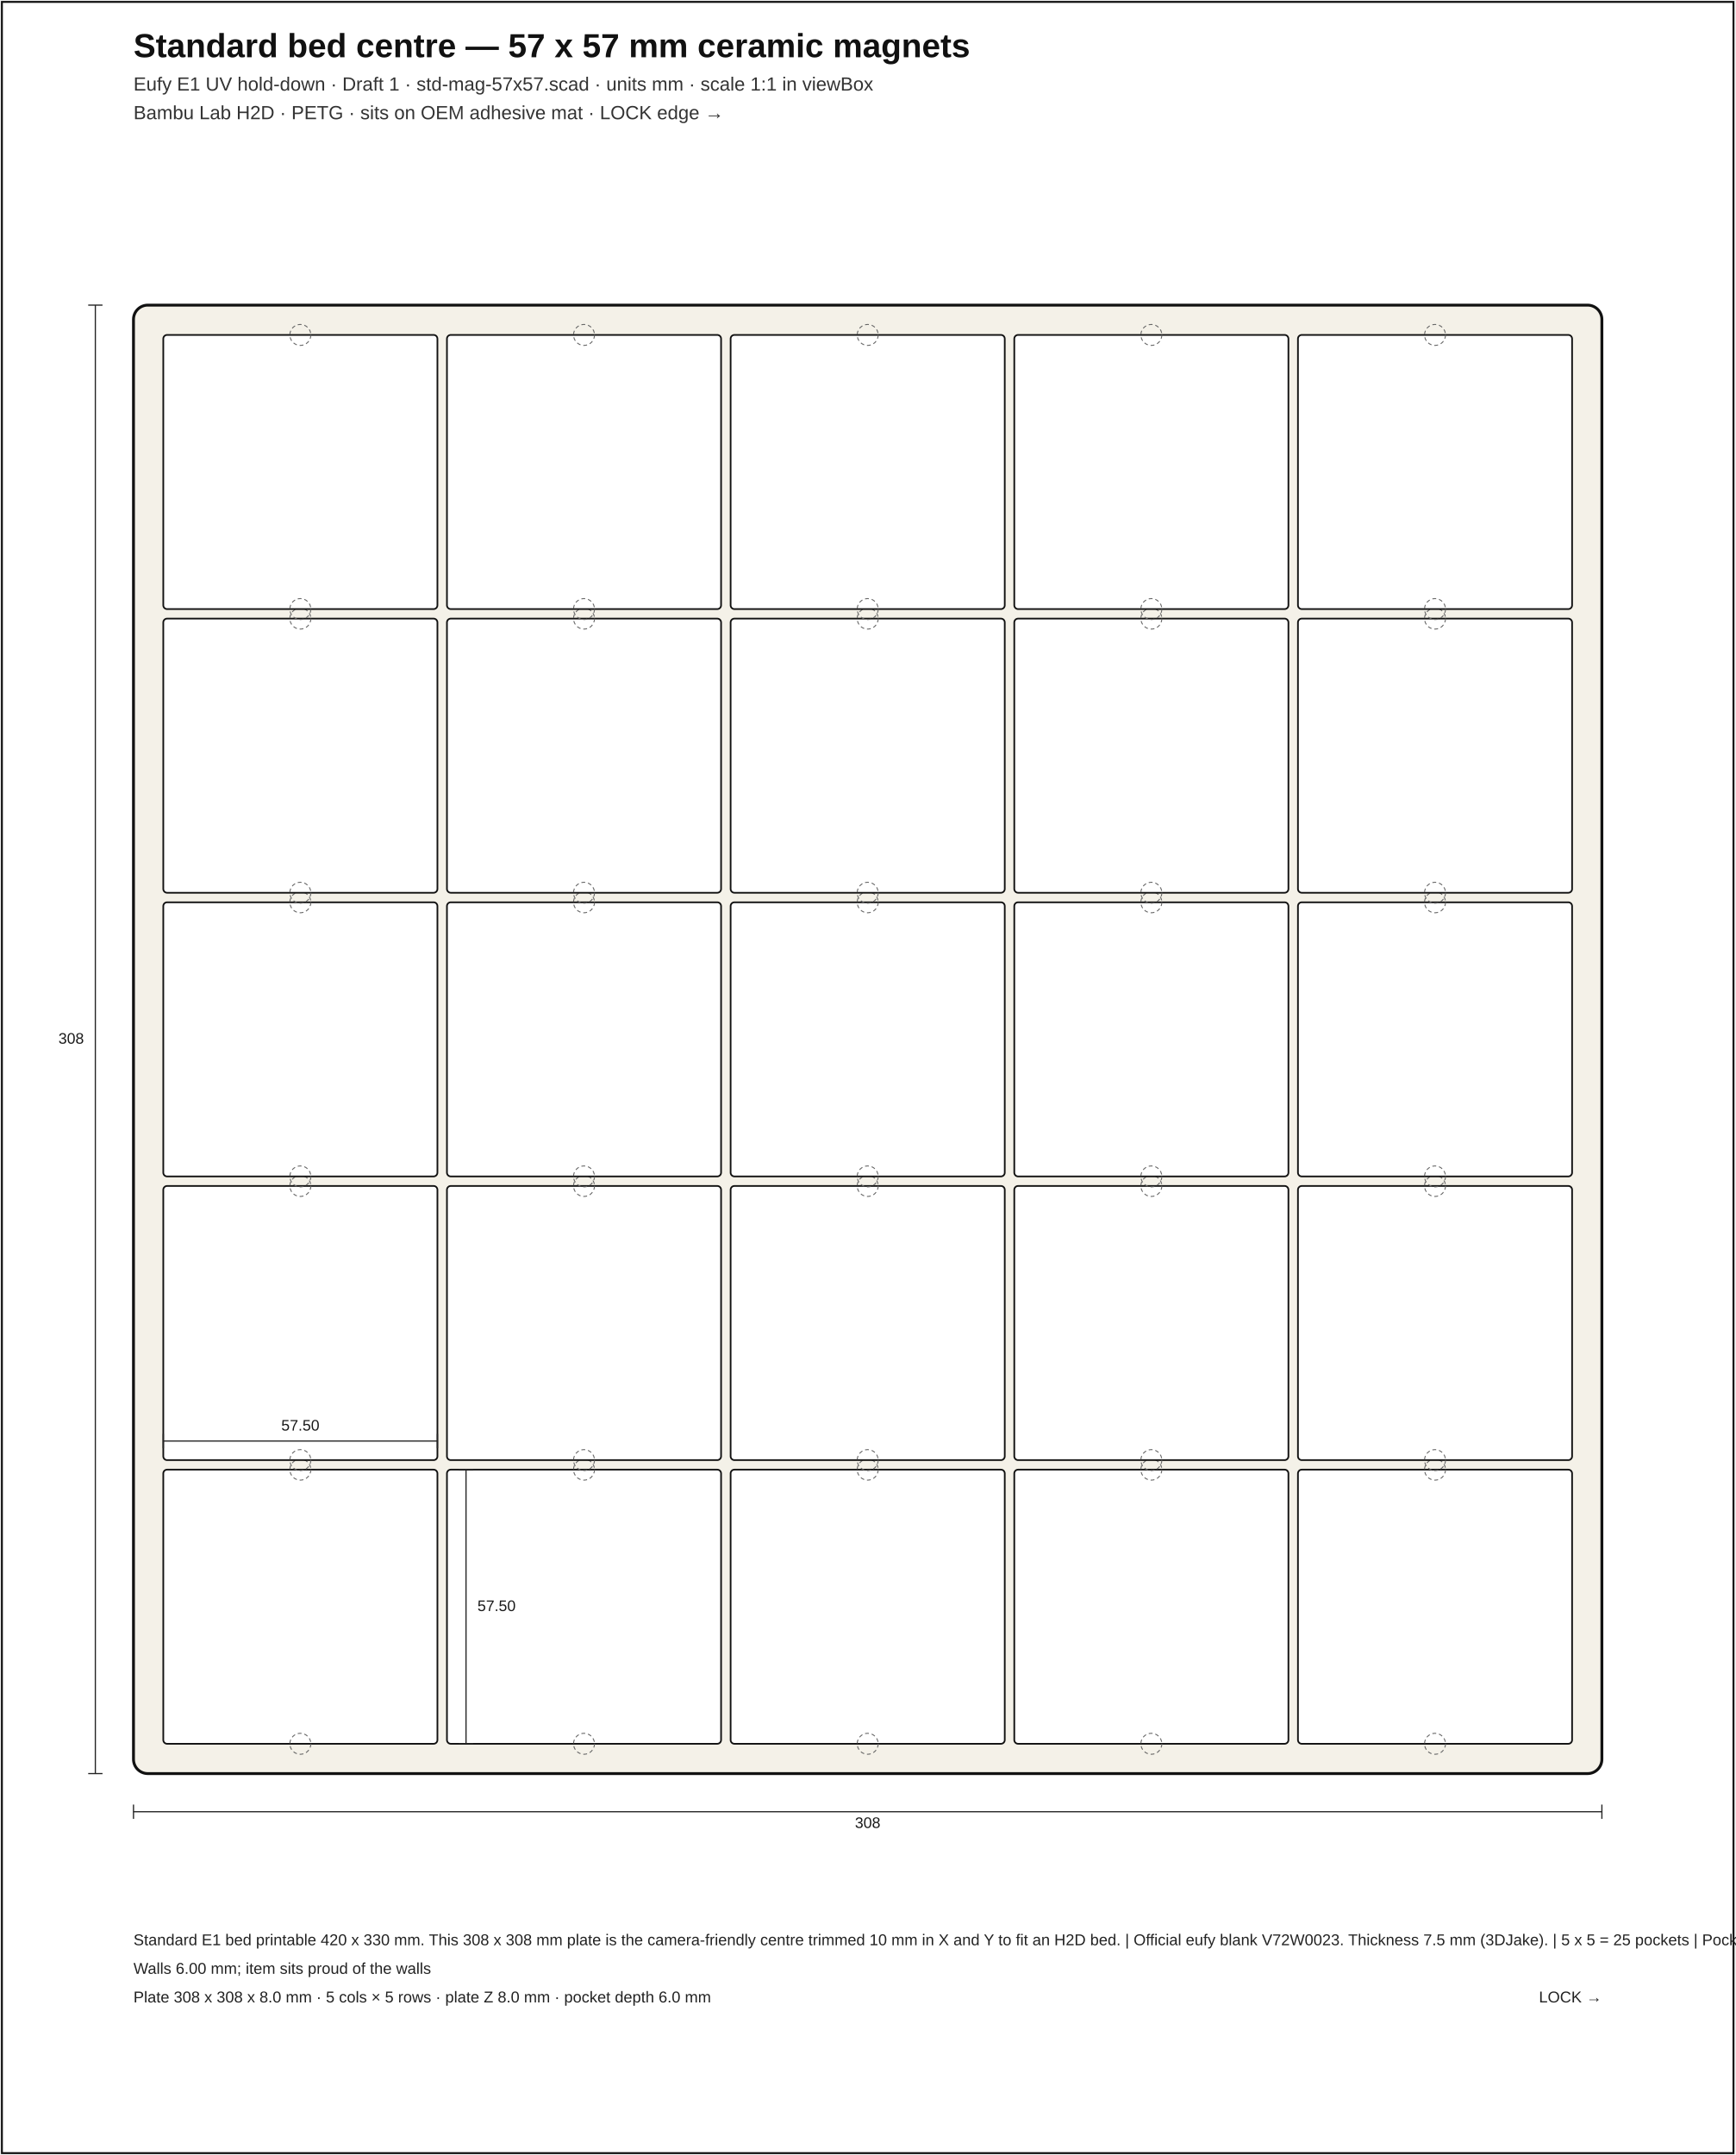
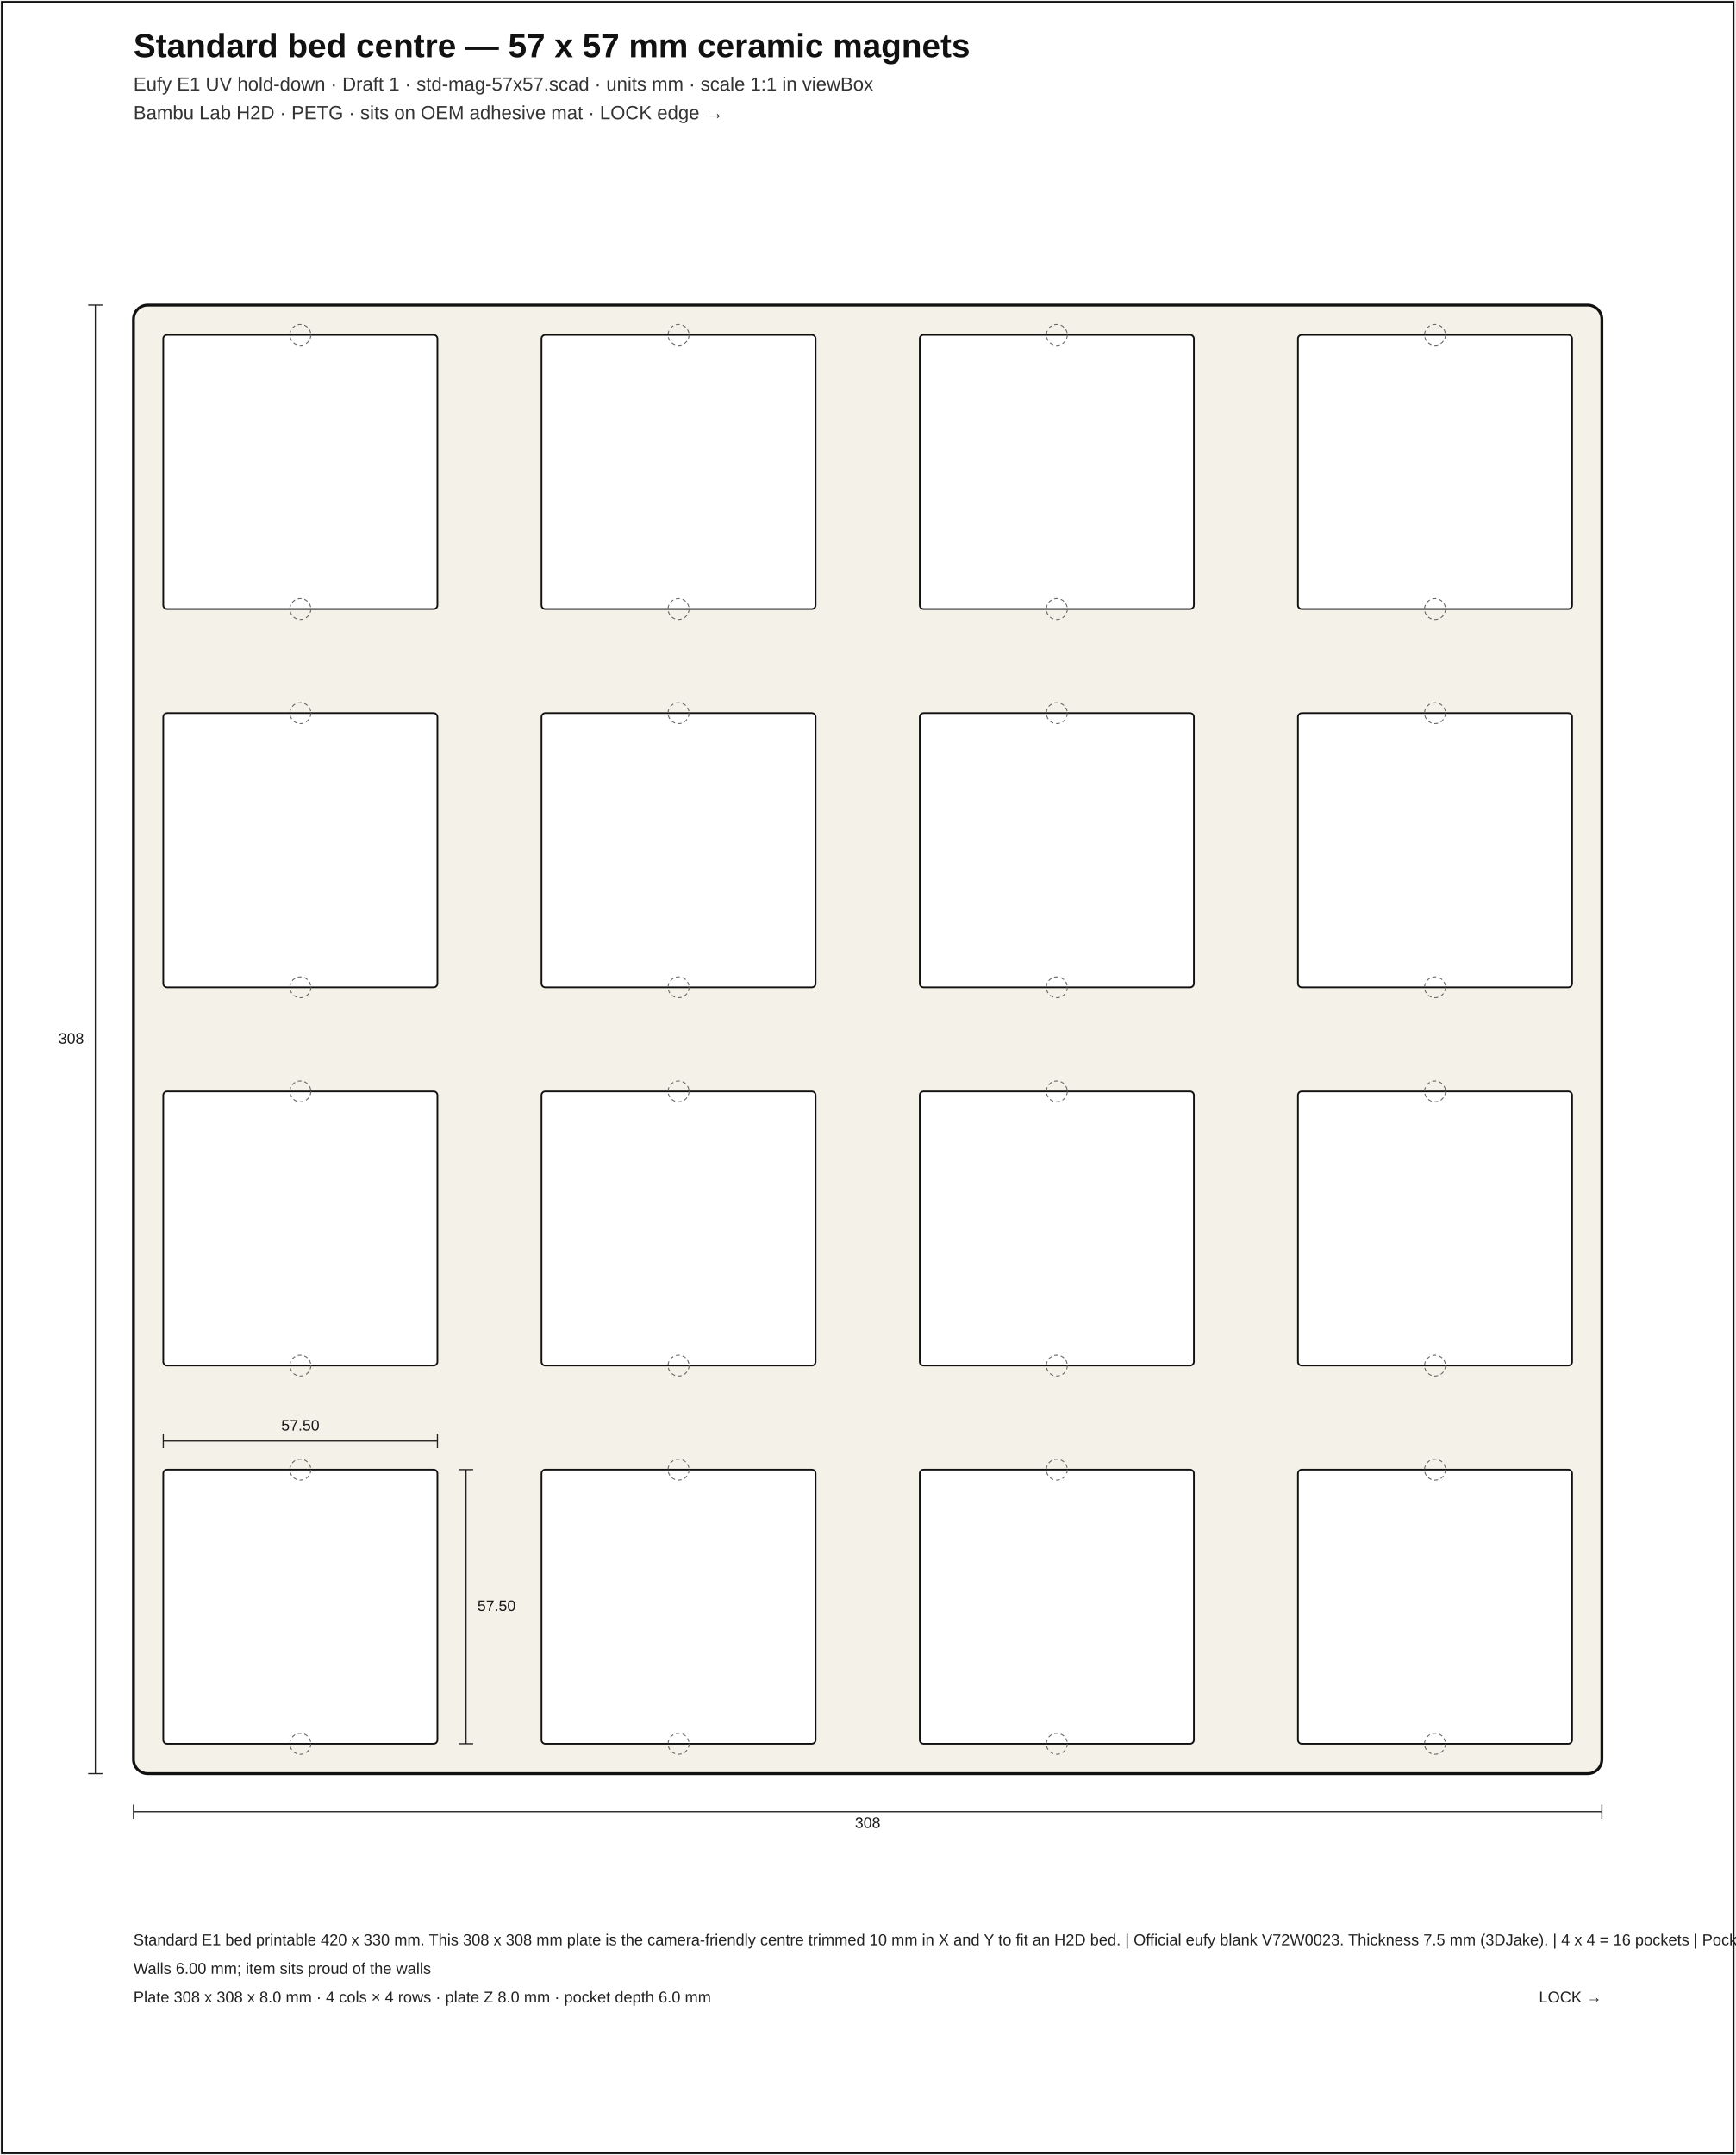
<svg xmlns="http://www.w3.org/2000/svg" viewBox="0 0 364.00 452.00" width="1092" height="1356">
  <style>
    text { font-family: Segoe UI, Arial, sans-serif; fill: #111; }
    .title { font-size: 7px; font-weight: 700; }
    .sub { font-size: 4px; fill: #333; }
    .dim text { font-size: 3.2px; fill: #1a1a1a; }
    .dim line { stroke: #222; stroke-width: 0.25; }
    .plate { fill: #f4f1e8; stroke: #111; stroke-width: 0.6; }
    .pocket { fill: #fff; stroke: #111; stroke-width: 0.35; }
    .pick { fill: none; stroke: #666; stroke-width: 0.2; stroke-dasharray: 0.8 0.6; }
    .note { font-size: 3.3px; fill: #222; }
    .block { fill: #fff; stroke: #111; stroke-width: 0.4; }
  </style>
  <rect class="block" x="0.4" y="0.4" width="363.20" height="451.20" />
  <text class="title" x="28" y="12">Standard bed centre — 57 x 57 mm ceramic magnets</text>
  <text class="sub" x="28" y="19">Eufy E1 UV hold-down  ·  Draft 1  ·  std-mag-57x57.scad  ·  units mm  ·  scale 1:1 in viewBox</text>
  <text class="sub" x="28" y="25">Bambu Lab H2D  ·  PETG  ·  sits on OEM adhesive mat  ·  LOCK edge →</text>
  <rect class="plate" x="28.00" y="64.00" width="308.00" height="308.00" rx="3.0" />
  <rect class="pocket" x="34.25" y="308.25" width="57.50" height="57.50" rx="0.8" />
  <circle class="pick" cx="63.00" cy="308.25" r="2.2" />
  <circle class="pick" cx="63.00" cy="365.75" r="2.2" />
-   <rect class="pocket" x="93.75" y="308.25" width="57.50" height="57.50" rx="0.8" />
-   <circle class="pick" cx="122.50" cy="308.25" r="2.2" />
-   <circle class="pick" cx="122.50" cy="365.75" r="2.2" />
-   <rect class="pocket" x="153.25" y="308.25" width="57.50" height="57.50" rx="0.8" />
-   <circle class="pick" cx="182.00" cy="308.25" r="2.2" />
-   <circle class="pick" cx="182.00" cy="365.75" r="2.2" />
-   <rect class="pocket" x="212.75" y="308.25" width="57.50" height="57.50" rx="0.8" />
-   <circle class="pick" cx="241.50" cy="308.25" r="2.2" />
-   <circle class="pick" cx="241.50" cy="365.75" r="2.2" />
+   <rect class="pocket" x="113.58" y="308.25" width="57.50" height="57.50" rx="0.8" />
+   <circle class="pick" cx="142.33" cy="308.25" r="2.2" />
+   <circle class="pick" cx="142.33" cy="365.75" r="2.2" />
+   <rect class="pocket" x="192.92" y="308.25" width="57.50" height="57.50" rx="0.8" />
+   <circle class="pick" cx="221.67" cy="308.25" r="2.2" />
+   <circle class="pick" cx="221.67" cy="365.75" r="2.2" />
  <rect class="pocket" x="272.25" y="308.25" width="57.50" height="57.50" rx="0.8" />
  <circle class="pick" cx="301.00" cy="308.25" r="2.2" />
  <circle class="pick" cx="301.00" cy="365.75" r="2.2" />
-   <rect class="pocket" x="34.25" y="248.75" width="57.50" height="57.50" rx="0.8" />
-   <circle class="pick" cx="63.00" cy="248.75" r="2.2" />
-   <circle class="pick" cx="63.00" cy="306.25" r="2.2" />
-   <rect class="pocket" x="93.75" y="248.75" width="57.50" height="57.50" rx="0.8" />
-   <circle class="pick" cx="122.50" cy="248.75" r="2.2" />
-   <circle class="pick" cx="122.50" cy="306.25" r="2.2" />
-   <rect class="pocket" x="153.25" y="248.75" width="57.50" height="57.50" rx="0.8" />
-   <circle class="pick" cx="182.00" cy="248.75" r="2.2" />
-   <circle class="pick" cx="182.00" cy="306.25" r="2.2" />
-   <rect class="pocket" x="212.75" y="248.75" width="57.50" height="57.50" rx="0.8" />
-   <circle class="pick" cx="241.50" cy="248.75" r="2.2" />
-   <circle class="pick" cx="241.50" cy="306.25" r="2.2" />
-   <rect class="pocket" x="272.25" y="248.75" width="57.50" height="57.50" rx="0.8" />
-   <circle class="pick" cx="301.00" cy="248.75" r="2.2" />
-   <circle class="pick" cx="301.00" cy="306.25" r="2.2" />
-   <rect class="pocket" x="34.25" y="189.25" width="57.50" height="57.50" rx="0.8" />
-   <circle class="pick" cx="63.00" cy="189.25" r="2.2" />
-   <circle class="pick" cx="63.00" cy="246.75" r="2.2" />
-   <rect class="pocket" x="93.75" y="189.25" width="57.50" height="57.50" rx="0.8" />
-   <circle class="pick" cx="122.50" cy="189.25" r="2.2" />
-   <circle class="pick" cx="122.50" cy="246.75" r="2.2" />
-   <rect class="pocket" x="153.25" y="189.25" width="57.50" height="57.50" rx="0.8" />
-   <circle class="pick" cx="182.00" cy="189.25" r="2.2" />
-   <circle class="pick" cx="182.00" cy="246.75" r="2.2" />
-   <rect class="pocket" x="212.75" y="189.25" width="57.50" height="57.50" rx="0.8" />
-   <circle class="pick" cx="241.50" cy="189.25" r="2.2" />
-   <circle class="pick" cx="241.50" cy="246.75" r="2.2" />
-   <rect class="pocket" x="272.25" y="189.25" width="57.50" height="57.50" rx="0.8" />
-   <circle class="pick" cx="301.00" cy="189.25" r="2.2" />
-   <circle class="pick" cx="301.00" cy="246.75" r="2.2" />
-   <rect class="pocket" x="34.25" y="129.75" width="57.50" height="57.50" rx="0.8" />
-   <circle class="pick" cx="63.00" cy="129.75" r="2.2" />
-   <circle class="pick" cx="63.00" cy="187.25" r="2.2" />
-   <rect class="pocket" x="93.75" y="129.75" width="57.50" height="57.50" rx="0.8" />
-   <circle class="pick" cx="122.50" cy="129.75" r="2.2" />
-   <circle class="pick" cx="122.50" cy="187.25" r="2.2" />
-   <rect class="pocket" x="153.25" y="129.75" width="57.50" height="57.50" rx="0.8" />
-   <circle class="pick" cx="182.00" cy="129.75" r="2.2" />
-   <circle class="pick" cx="182.00" cy="187.25" r="2.2" />
-   <rect class="pocket" x="212.75" y="129.75" width="57.50" height="57.50" rx="0.8" />
-   <circle class="pick" cx="241.50" cy="129.75" r="2.2" />
-   <circle class="pick" cx="241.50" cy="187.25" r="2.2" />
-   <rect class="pocket" x="272.25" y="129.75" width="57.50" height="57.50" rx="0.8" />
-   <circle class="pick" cx="301.00" cy="129.75" r="2.2" />
-   <circle class="pick" cx="301.00" cy="187.25" r="2.2" />
+   <rect class="pocket" x="34.25" y="228.92" width="57.50" height="57.50" rx="0.8" />
+   <circle class="pick" cx="63.00" cy="228.92" r="2.2" />
+   <circle class="pick" cx="63.00" cy="286.42" r="2.2" />
+   <rect class="pocket" x="113.58" y="228.92" width="57.50" height="57.50" rx="0.8" />
+   <circle class="pick" cx="142.33" cy="228.92" r="2.2" />
+   <circle class="pick" cx="142.33" cy="286.42" r="2.2" />
+   <rect class="pocket" x="192.92" y="228.92" width="57.50" height="57.50" rx="0.8" />
+   <circle class="pick" cx="221.67" cy="228.92" r="2.2" />
+   <circle class="pick" cx="221.67" cy="286.42" r="2.2" />
+   <rect class="pocket" x="272.25" y="228.92" width="57.50" height="57.50" rx="0.8" />
+   <circle class="pick" cx="301.00" cy="228.92" r="2.2" />
+   <circle class="pick" cx="301.00" cy="286.42" r="2.2" />
+   <rect class="pocket" x="34.25" y="149.58" width="57.50" height="57.50" rx="0.8" />
+   <circle class="pick" cx="63.00" cy="149.58" r="2.2" />
+   <circle class="pick" cx="63.00" cy="207.08" r="2.2" />
+   <rect class="pocket" x="113.58" y="149.58" width="57.50" height="57.50" rx="0.8" />
+   <circle class="pick" cx="142.33" cy="149.58" r="2.2" />
+   <circle class="pick" cx="142.33" cy="207.08" r="2.2" />
+   <rect class="pocket" x="192.92" y="149.58" width="57.50" height="57.50" rx="0.8" />
+   <circle class="pick" cx="221.67" cy="149.58" r="2.2" />
+   <circle class="pick" cx="221.67" cy="207.08" r="2.2" />
+   <rect class="pocket" x="272.25" y="149.58" width="57.50" height="57.50" rx="0.8" />
+   <circle class="pick" cx="301.00" cy="149.58" r="2.2" />
+   <circle class="pick" cx="301.00" cy="207.08" r="2.2" />
  <rect class="pocket" x="34.25" y="70.25" width="57.50" height="57.50" rx="0.8" />
  <circle class="pick" cx="63.00" cy="70.25" r="2.2" />
  <circle class="pick" cx="63.00" cy="127.75" r="2.2" />
-   <rect class="pocket" x="93.75" y="70.25" width="57.50" height="57.50" rx="0.8" />
-   <circle class="pick" cx="122.50" cy="70.25" r="2.2" />
-   <circle class="pick" cx="122.50" cy="127.75" r="2.2" />
-   <rect class="pocket" x="153.25" y="70.25" width="57.50" height="57.50" rx="0.8" />
-   <circle class="pick" cx="182.00" cy="70.25" r="2.2" />
-   <circle class="pick" cx="182.00" cy="127.75" r="2.2" />
-   <rect class="pocket" x="212.75" y="70.25" width="57.50" height="57.50" rx="0.8" />
-   <circle class="pick" cx="241.50" cy="70.25" r="2.2" />
-   <circle class="pick" cx="241.50" cy="127.75" r="2.2" />
+   <rect class="pocket" x="113.58" y="70.25" width="57.50" height="57.50" rx="0.8" />
+   <circle class="pick" cx="142.33" cy="70.25" r="2.2" />
+   <circle class="pick" cx="142.33" cy="127.75" r="2.2" />
+   <rect class="pocket" x="192.92" y="70.25" width="57.50" height="57.50" rx="0.8" />
+   <circle class="pick" cx="221.67" cy="70.25" r="2.2" />
+   <circle class="pick" cx="221.67" cy="127.75" r="2.2" />
  <rect class="pocket" x="272.25" y="70.25" width="57.50" height="57.50" rx="0.8" />
  <circle class="pick" cx="301.00" cy="70.25" r="2.2" />
  <circle class="pick" cx="301.00" cy="127.75" r="2.2" />
  <g class="dim">
    <line x1="28.00" y1="380.00" x2="336.00" y2="380.00" />
    <line x1="28.00" y1="378.50" x2="28.00" y2="381.50" />
    <line x1="336.00" y1="378.50" x2="336.00" y2="381.50" />
    <text x="182.00" y="383.40" text-anchor="middle">308</text>
  </g>
  <g class="dim">
    <line x1="20.00" y1="64.00" x2="20.00" y2="372.00" />
    <line x1="18.50" y1="64.00" x2="21.50" y2="64.00" />
    <line x1="18.50" y1="372.00" x2="21.50" y2="372.00" />
    <text x="17.60" y="218.00" text-anchor="end" dominant-baseline="middle">308</text>
  </g>
  <g class="dim">
    <line x1="34.25" y1="302.25" x2="91.75" y2="302.25" />
    <line x1="34.25" y1="300.75" x2="34.25" y2="303.75" />
    <line x1="91.75" y1="300.75" x2="91.75" y2="303.75" />
    <text x="63.00" y="300.05" text-anchor="middle">57.50</text>
  </g>
  <g class="dim">
    <line x1="97.75" y1="308.25" x2="97.75" y2="365.75" />
    <line x1="96.25" y1="308.25" x2="99.25" y2="308.25" />
    <line x1="96.25" y1="365.75" x2="99.25" y2="365.75" />
    <text x="100.15" y="337.00" text-anchor="start" dominant-baseline="middle">57.50</text>
  </g>
-   <text class="note" x="28" y="408.0">Standard E1 bed printable 420 x 330 mm. This 308 x 308 mm plate is the camera-friendly centre trimmed 10 mm in X and Y to fit an H2D bed.  |  Official eufy blank V72W0023. Thickness 7.5 mm (3DJake).  |  5 x 5 = 25 pockets  |  Pocket 57.50 x 57.50 mm (item 57.0 x 57.0 + 0.50 mm clearance)</text>
+   <text class="note" x="28" y="408.0">Standard E1 bed printable 420 x 330 mm. This 308 x 308 mm plate is the camera-friendly centre trimmed 10 mm in X and Y to fit an H2D bed.  |  Official eufy blank V72W0023. Thickness 7.5 mm (3DJake).  |  4 x 4 = 16 pockets  |  Pocket 57.50 x 57.50 mm (item 57.0 x 57.0 + 0.50 mm clearance)</text>
  <text class="note" x="28" y="414.0">Walls 6.00 mm; item sits proud of the walls</text>
-   <text class="note" x="28" y="420.0">Plate 308 x 308 x 8.0 mm  ·  5 cols × 5 rows  ·  plate Z 8.0 mm  ·  pocket depth 6.0 mm</text>
+   <text class="note" x="28" y="420.0">Plate 308 x 308 x 8.0 mm  ·  4 cols × 4 rows  ·  plate Z 8.0 mm  ·  pocket depth 6.0 mm</text>
  <text class="note" x="336.0" y="420.0" text-anchor="end">LOCK →</text>
</svg>
